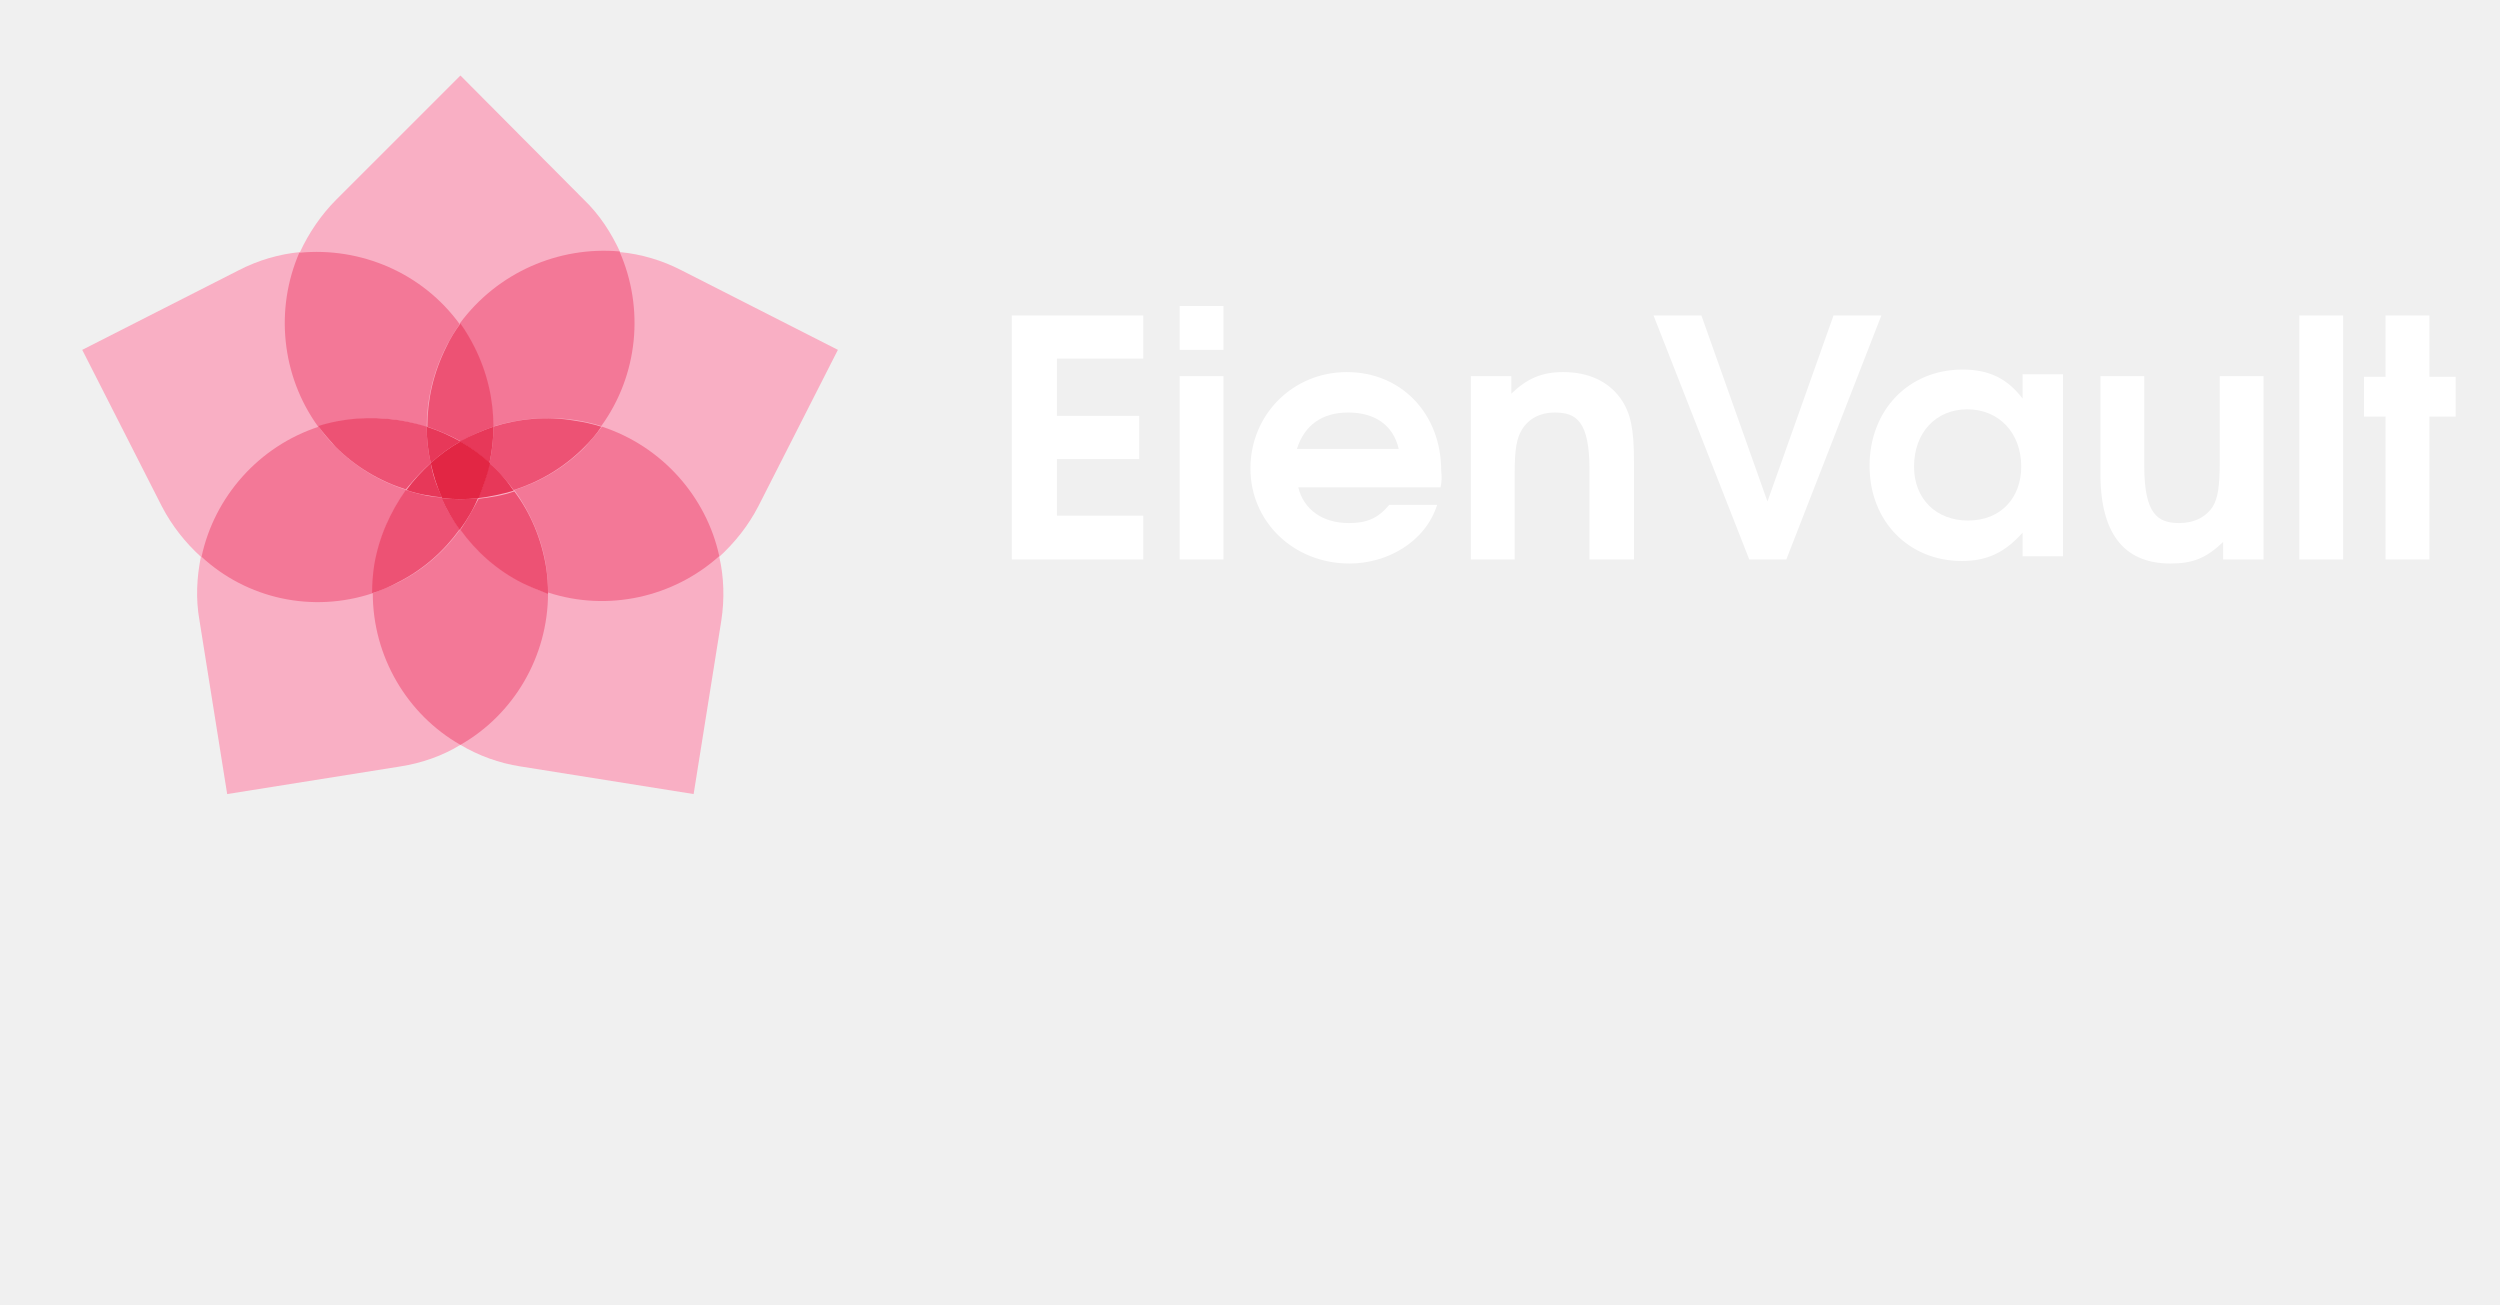
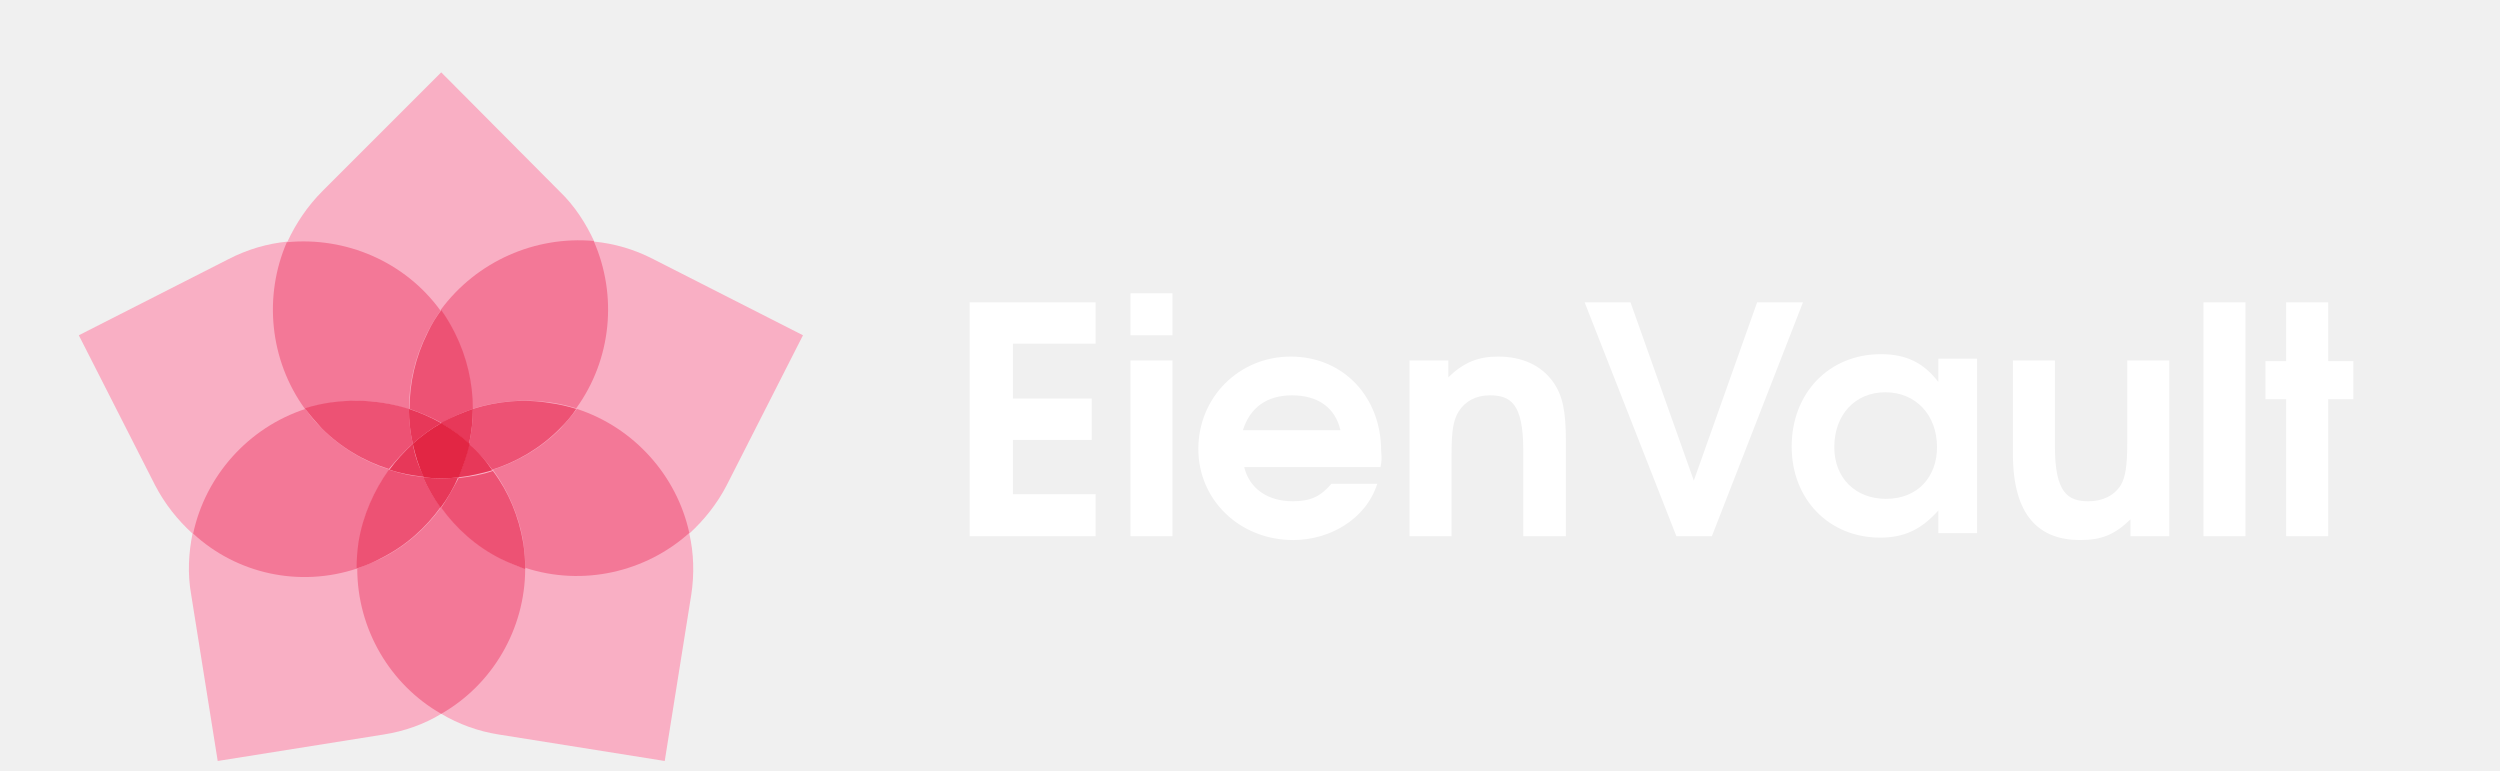
- <svg xmlns="http://www.w3.org/2000/svg" width="115" height="60" viewBox="0 0 115 60" fill="none">
+ <svg xmlns="http://www.w3.org/2000/svg" width="120" height="37" viewBox="0 0 120 37" fill="none">
  <path d="M31.349 12.434C30.45 11.969 29.489 11.69 28.527 11.597C28.124 10.729 27.597 9.891 26.853 9.178L21.179 3.473L15.473 9.178C14.76 9.891 14.202 10.729 13.799 11.597C12.838 11.69 11.876 11.969 10.977 12.434L3.783 16.093L7.442 23.287C7.907 24.186 8.527 24.961 9.241 25.612C9.055 26.542 8.993 27.535 9.179 28.558L10.45 36.527L18.419 35.256C19.411 35.101 20.372 34.76 21.179 34.263C22.016 34.76 22.946 35.101 23.938 35.256L31.907 36.527L33.179 28.558C33.334 27.566 33.303 26.542 33.086 25.612C33.799 24.961 34.419 24.186 34.884 23.287L38.543 16.093L31.349 12.434Z" fill="#F9AFC4" />
  <path d="M14.636 19.627C15.039 19.503 15.442 19.41 15.876 19.348C17.178 19.131 18.45 19.255 19.628 19.658C19.628 18.418 19.907 17.178 20.496 15.999C20.682 15.627 20.899 15.255 21.147 14.914C19.442 12.558 16.589 11.348 13.767 11.627C12.651 14.201 12.93 17.271 14.636 19.627Z" fill="#F37897" />
  <path d="M21.148 14.883C21.395 15.225 21.613 15.566 21.799 15.969C22.388 17.147 22.667 18.387 22.667 19.628C23.845 19.256 25.116 19.131 26.419 19.317C26.853 19.38 27.256 19.473 27.659 19.597C29.364 17.24 29.644 14.17 28.496 11.566C25.706 11.318 22.884 12.527 21.148 14.883Z" fill="#F37897" />
  <path d="M27.69 19.627C27.442 19.968 27.163 20.279 26.884 20.589C25.954 21.519 24.837 22.17 23.659 22.542C24.372 23.534 24.899 24.713 25.116 26.015C25.179 26.449 25.21 26.852 25.21 27.255C27.969 28.155 30.977 27.472 33.086 25.581C32.496 22.852 30.45 20.527 27.69 19.627Z" fill="#F37897" />
  <path d="M22.698 19.628C22.698 20.186 22.636 20.744 22.512 21.302C22.915 21.674 23.318 22.108 23.628 22.542C24.806 22.17 25.923 21.519 26.853 20.589C27.163 20.279 27.442 19.969 27.659 19.628C27.256 19.503 26.853 19.41 26.419 19.349C25.147 19.131 23.876 19.256 22.698 19.628Z" fill="#ED5274" />
  <path d="M22.698 19.628C22.698 18.387 22.419 17.147 21.83 15.969C21.644 15.597 21.427 15.224 21.179 14.883C20.93 15.224 20.713 15.566 20.527 15.969C19.938 17.147 19.659 18.387 19.659 19.628C20.186 19.814 20.713 20.031 21.21 20.31C21.644 20.031 22.171 19.814 22.698 19.628Z" fill="#ED5274" />
  <path d="M22.512 21.302C22.636 20.744 22.698 20.186 22.698 19.627C22.171 19.814 21.644 20.03 21.148 20.31C21.644 20.589 22.109 20.93 22.512 21.302Z" fill="#E73859" />
  <path d="M25.209 27.287C24.806 27.163 24.434 27.008 24.031 26.79C22.853 26.201 21.892 25.333 21.178 24.341C20.465 25.333 19.504 26.201 18.326 26.79C17.954 26.977 17.551 27.131 17.148 27.287C17.148 30.201 18.729 32.868 21.178 34.263C23.628 32.868 25.209 30.201 25.209 27.287Z" fill="#F37897" />
  <path d="M17.148 27.286C17.148 26.883 17.178 26.449 17.241 26.015C17.457 24.713 17.954 23.534 18.698 22.542C17.52 22.17 16.403 21.519 15.473 20.589C15.163 20.279 14.884 19.968 14.667 19.627C11.907 20.527 9.861 22.852 9.271 25.612C11.349 27.534 14.357 28.217 17.148 27.286Z" fill="#F37897" />
  <path d="M19.814 21.302C19.69 20.744 19.628 20.186 19.628 19.628C18.45 19.255 17.178 19.131 15.876 19.317C15.442 19.379 15.039 19.472 14.636 19.596C14.884 19.938 15.163 20.248 15.442 20.558C16.372 21.488 17.488 22.139 18.667 22.511C19.008 22.108 19.38 21.674 19.814 21.302Z" fill="#ED5274" />
  <path d="M18.667 22.543C17.953 23.535 17.426 24.713 17.209 26.015C17.147 26.45 17.116 26.853 17.116 27.287C17.519 27.163 17.891 27.008 18.294 26.791C19.473 26.201 20.434 25.333 21.147 24.341C20.806 23.876 20.527 23.411 20.31 22.884C19.752 22.853 19.225 22.729 18.667 22.543Z" fill="#ED5274" />
  <path d="M19.814 21.302C19.411 21.674 19.008 22.108 18.698 22.542C19.225 22.728 19.784 22.821 20.342 22.883C20.094 22.387 19.907 21.86 19.814 21.302Z" fill="#E73859" />
  <path d="M21.179 24.372C21.892 25.364 22.853 26.232 24.031 26.822C24.404 27.008 24.807 27.163 25.21 27.318C25.21 26.915 25.179 26.48 25.117 26.077C24.9 24.775 24.404 23.597 23.659 22.605C23.132 22.791 22.574 22.884 22.016 22.946C21.768 23.411 21.489 23.907 21.179 24.372Z" fill="#ED5274" />
  <path d="M22.512 21.302C22.387 21.86 22.232 22.387 21.984 22.914C22.543 22.852 23.101 22.728 23.628 22.573C23.318 22.108 22.946 21.674 22.512 21.302Z" fill="#E73859" />
  <path d="M21.178 20.31C20.682 20.03 20.186 19.814 19.628 19.627C19.628 20.186 19.69 20.744 19.814 21.302C20.217 20.93 20.682 20.589 21.178 20.31Z" fill="#E73859" />
  <path d="M20.311 22.915C20.528 23.411 20.807 23.907 21.148 24.372C21.489 23.907 21.768 23.442 21.985 22.915C21.458 22.977 20.869 22.977 20.311 22.915Z" fill="#E73859" />
  <path d="M19.814 21.302C19.939 21.86 20.093 22.387 20.342 22.914C20.9 22.976 21.458 22.976 22.016 22.914C22.233 22.387 22.419 21.86 22.543 21.302C22.14 20.93 21.675 20.589 21.179 20.31C20.683 20.589 20.218 20.93 19.814 21.302Z" fill="#E22644" />
  <path d="M46.543 25.736V14.511H52.59V16.496H48.62V19.131H52.403V21.116H48.62V23.721H52.59V25.736H46.543Z" fill="white" />
  <path d="M54.264 25.736V17.302H56.279V25.736H54.264ZM54.264 16.093V14.077H56.279V16.093H54.264Z" fill="white" />
  <path d="M66.264 22.418H59.721C59.969 23.441 60.837 24.061 62.047 24.061C62.884 24.061 63.38 23.844 63.907 23.224H66.109C65.55 24.961 63.783 25.922 62.078 25.922C59.504 25.922 57.52 23.999 57.52 21.55C57.52 19.069 59.473 17.116 61.954 17.116C64.465 17.116 66.295 19.038 66.295 21.643C66.326 21.953 66.326 22.139 66.264 22.418ZM62.016 18.976C60.806 18.976 60 19.565 59.659 20.651H64.341C64.093 19.565 63.256 18.976 62.016 18.976Z" fill="white" />
  <path d="M73.117 25.736V21.612C73.117 19.348 72.496 18.976 71.504 18.976C70.853 18.976 70.326 19.255 70.016 19.751C69.768 20.154 69.675 20.651 69.675 21.767V25.736H67.659V17.302H69.52V18.108C70.264 17.395 70.946 17.116 71.907 17.116C73.085 17.116 73.985 17.55 74.543 18.325C75.008 18.976 75.163 19.72 75.163 21.209V25.736H73.117Z" fill="white" />
  <path d="M82.171 25.736H80.466L76.062 14.511H78.264L81.303 23.069L84.342 14.511H86.543L82.171 25.736Z" fill="white" />
  <path d="M93.039 25.589V24.503C92.233 25.403 91.426 25.806 90.248 25.806C87.799 25.806 86 23.976 86 21.434C86 18.86 87.799 17 90.279 17C91.488 17 92.326 17.403 93.039 18.333V17.217H94.899V25.589H93.039ZM90.496 18.829C89.039 18.829 88.046 19.914 88.046 21.465C88.046 22.953 89.07 23.945 90.527 23.945C92.078 23.945 92.977 22.86 92.977 21.465C92.977 19.914 91.954 18.829 90.496 18.829Z" fill="white" />
  <path d="M102.264 25.736V24.93C101.488 25.674 100.868 25.922 99.845 25.922C97.891 25.922 96.62 24.775 96.62 21.798V17.302H98.636V21.426C98.636 23.658 99.256 24.061 100.248 24.061C100.93 24.061 101.488 23.782 101.798 23.286C102.015 22.914 102.108 22.387 102.108 21.271V17.302H104.124V25.736H102.264Z" fill="white" />
  <path d="M105.768 25.736V14.511H107.783V25.736H105.768Z" fill="white" />
  <path d="M111.752 19.162V25.736H109.736V19.162H108.744V17.333H109.736V14.511H111.752V17.333H112.961V19.162H111.752Z" fill="white" />
</svg>
